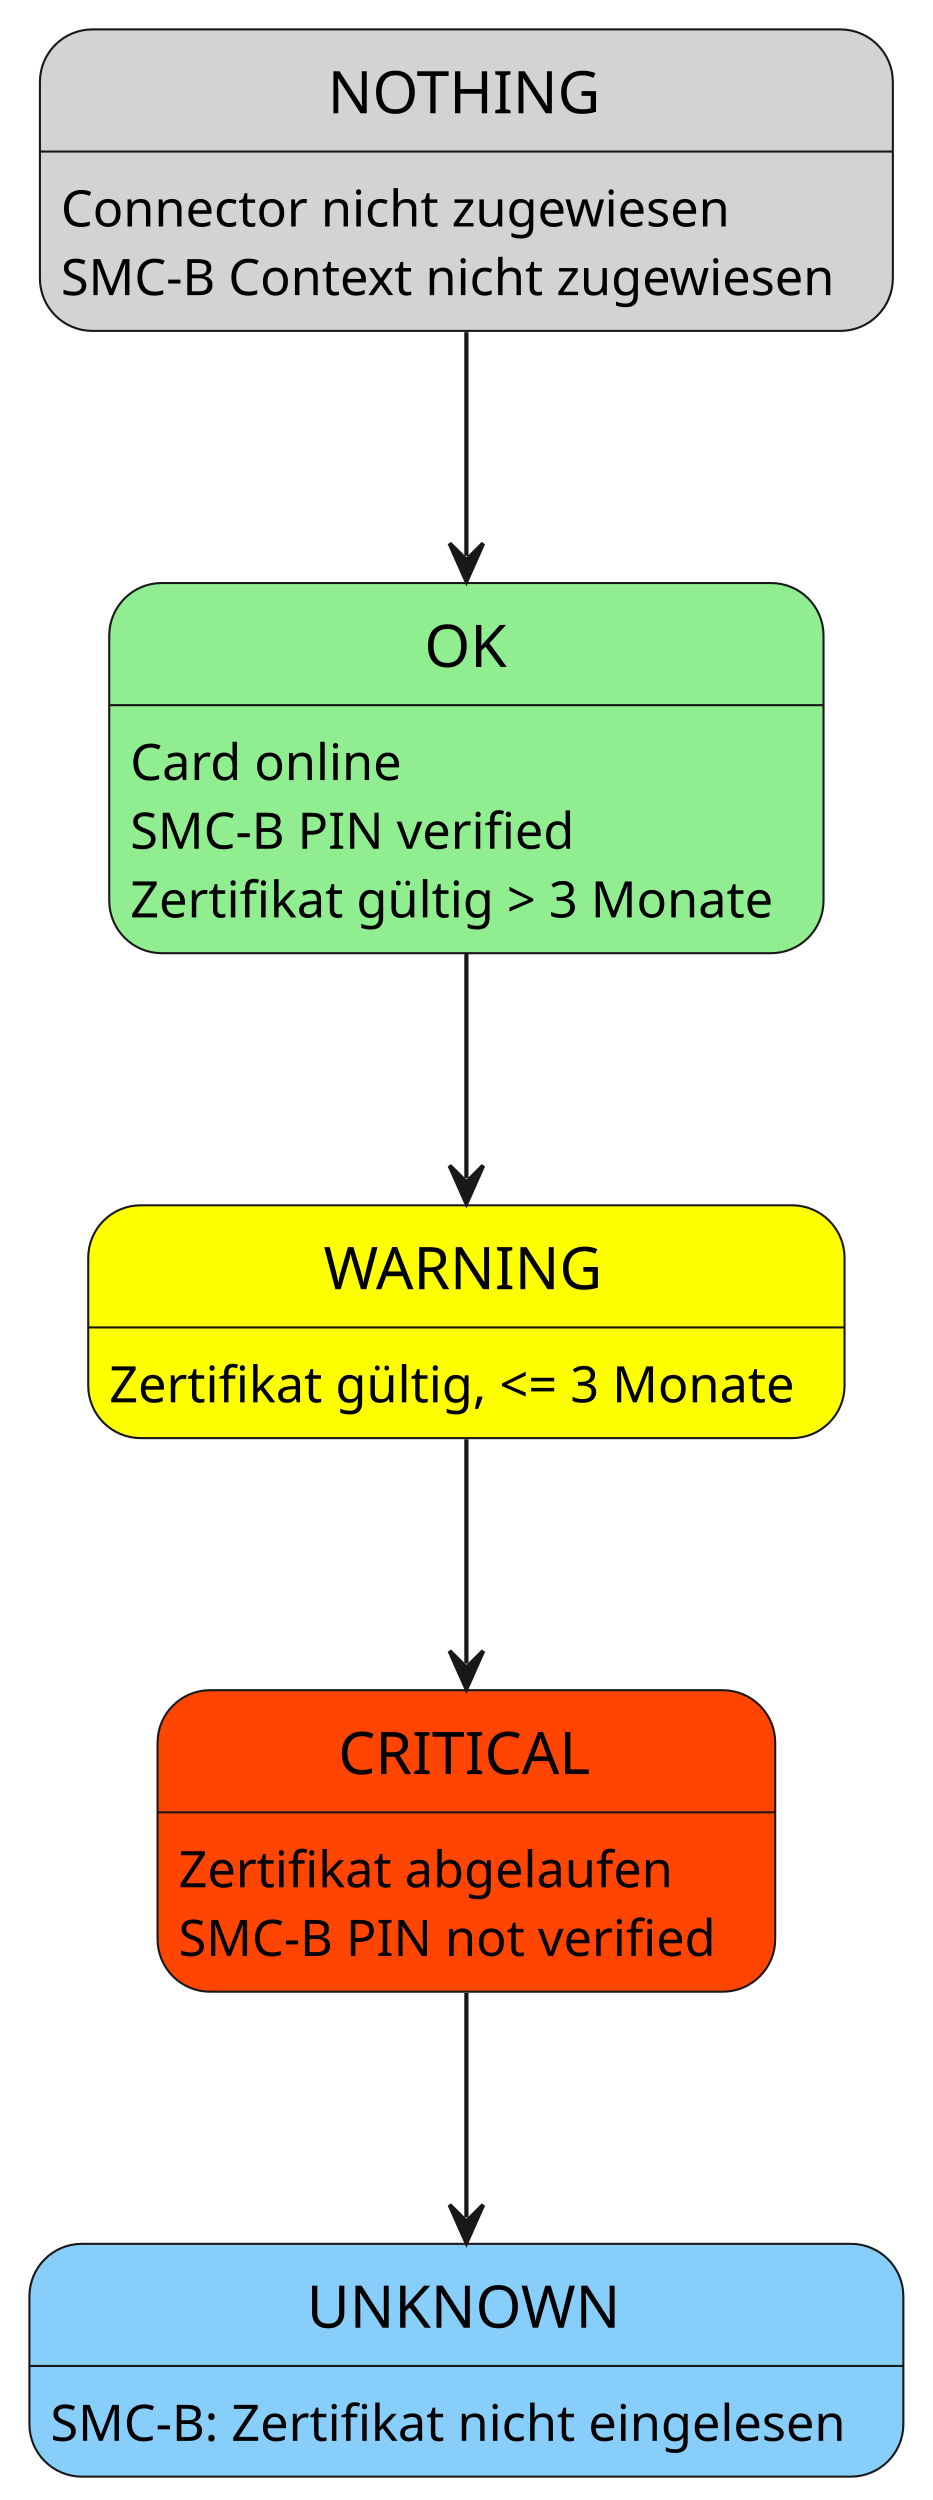
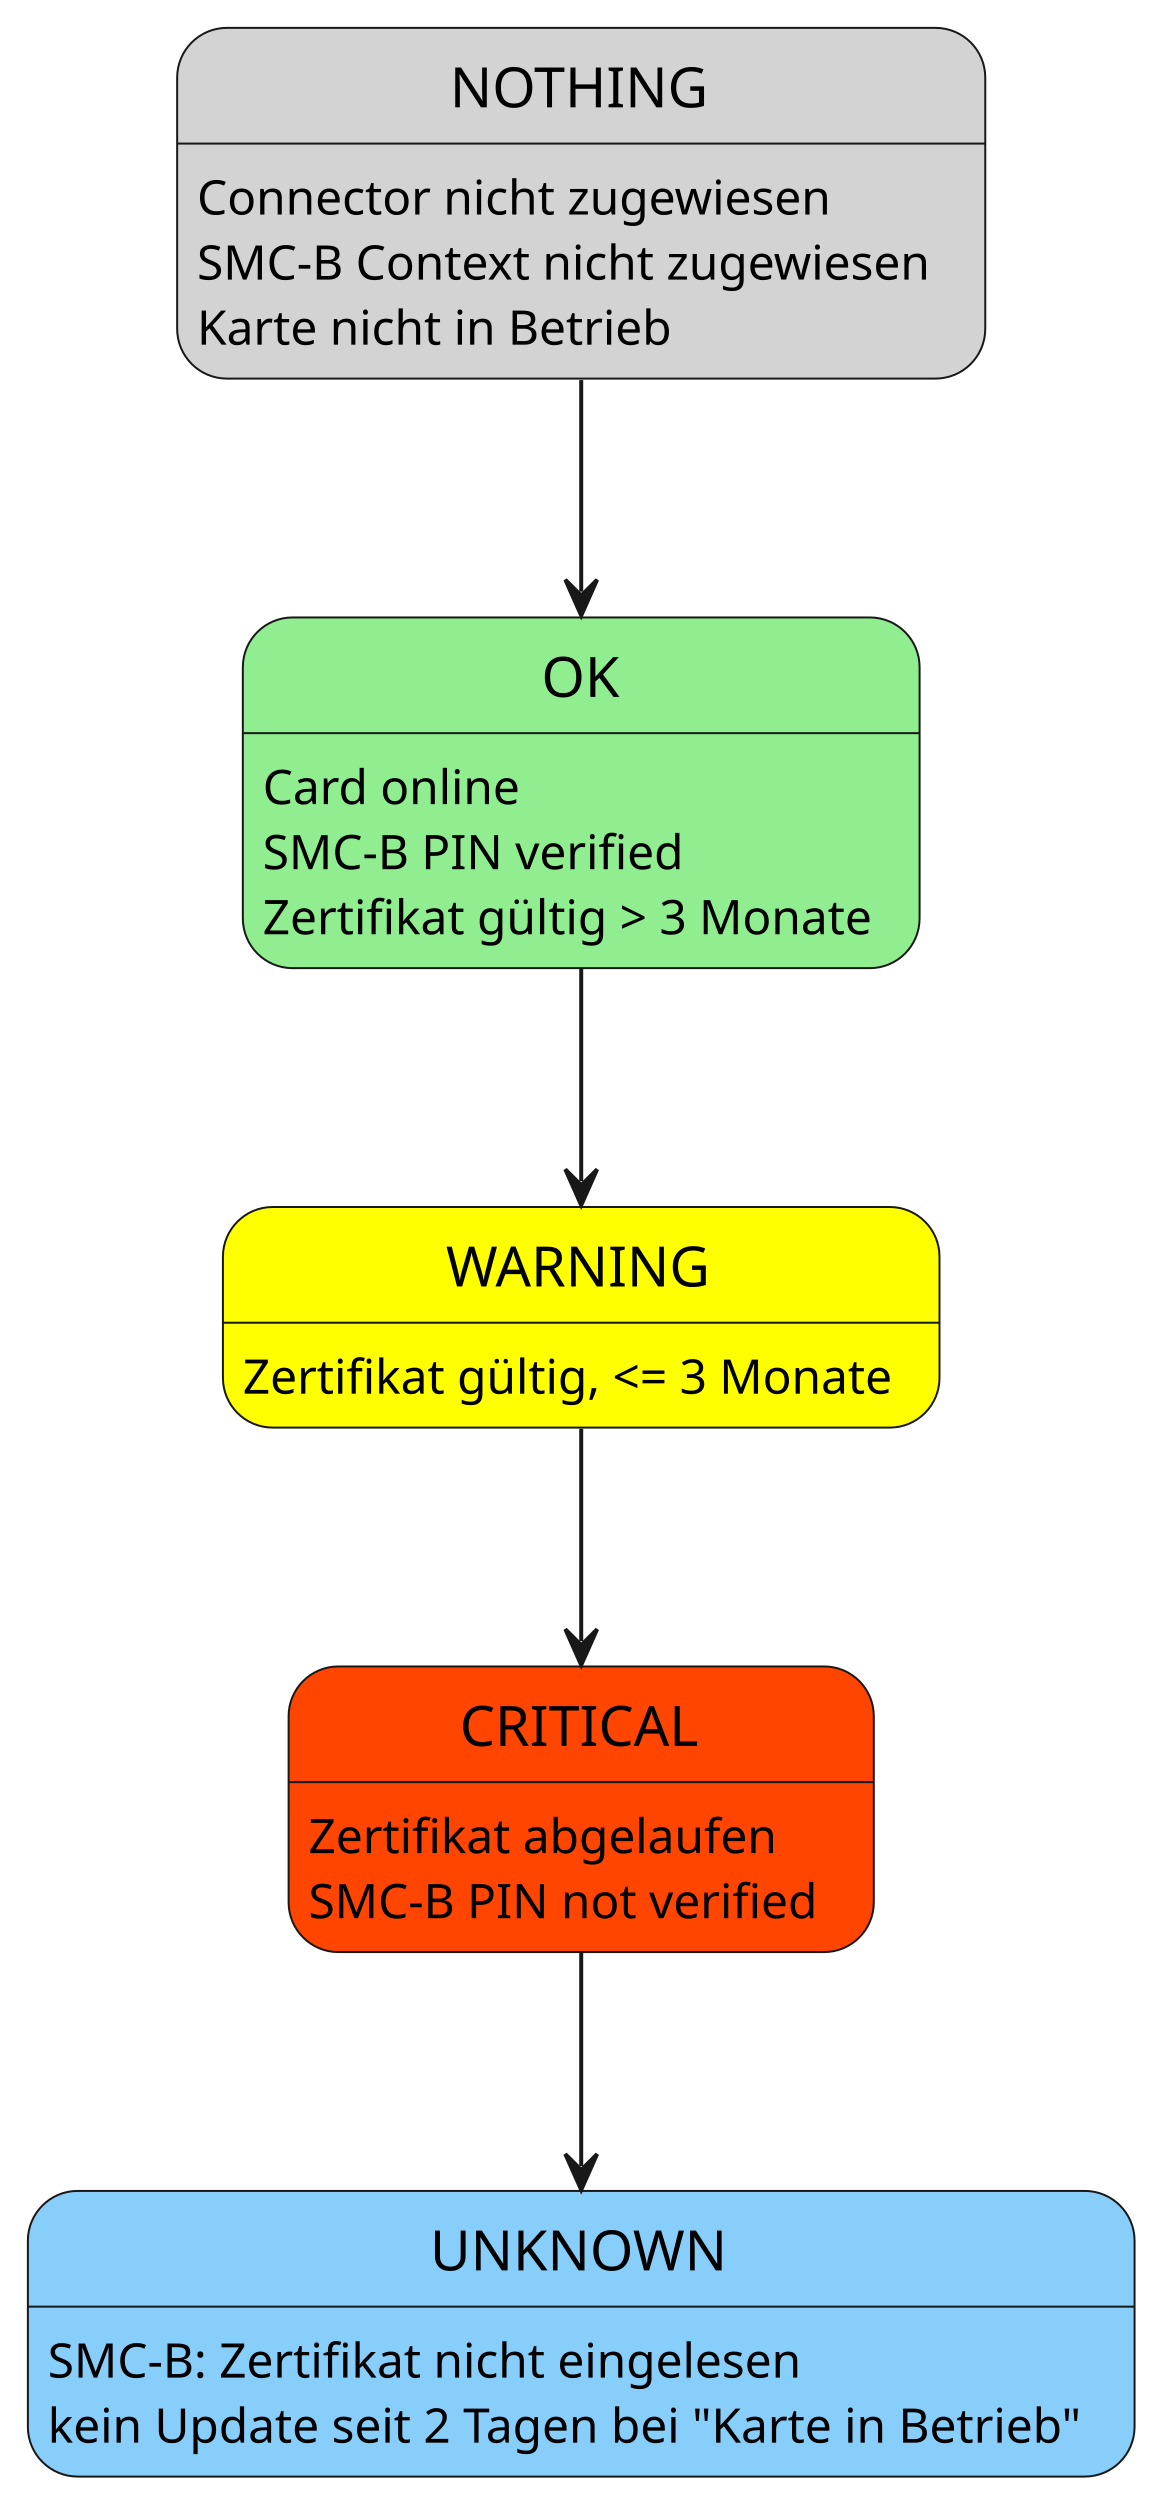
- <svg xmlns="http://www.w3.org/2000/svg" contentStyleType="text/css" height="595px" preserveAspectRatio="none" style="width:222px;height:595px;background:#FFFFFF;" version="1.1" viewBox="0 0 222 595" width="222px" zoomAndPan="magnify">
+ <svg xmlns="http://www.w3.org/2000/svg" contentStyleType="text/css" height="628px" preserveAspectRatio="none" style="width:292px;height:628px;background:#FFFFFF;" version="1.1" viewBox="0 0 292 628" width="292px" zoomAndPan="magnify">
  <defs />
  <g>
    <g id="OK">
-       <rect fill="#90EE90" height="88.1" rx="12.5" ry="12.5" style="stroke:#181818;stroke-width:0.5;" width="170" x="26" y="138.76" />
-       <line style="stroke:#181818;stroke-width:0.5;" x1="26" x2="196" y1="167.828" y2="167.828" />
-       <text fill="#000000" font-family="sans-serif" font-size="14" lengthAdjust="spacing" textLength="20" x="101" y="158.726">OK</text>
-       <text fill="#000000" font-family="sans-serif" font-size="12" lengthAdjust="spacing" textLength="64" x="31" y="185.656">Card online</text>
-       <text fill="#000000" font-family="sans-serif" font-size="12" lengthAdjust="spacing" textLength="106" x="31" y="202">SMC-B PIN verified</text>
-       <text fill="#000000" font-family="sans-serif" font-size="12" lengthAdjust="spacing" textLength="150" x="31" y="218.344">Zertifikat gültig &gt; 3 Monate</text>
+       <rect fill="#90EE90" height="88.1" rx="12.5" ry="12.5" style="stroke:#181818;stroke-width:0.5;" width="170" x="61" y="155.1" />
+       <line style="stroke:#181818;stroke-width:0.5;" x1="61" x2="231" y1="184.168" y2="184.168" />
+       <text fill="#000000" font-family="sans-serif" font-size="14" lengthAdjust="spacing" textLength="20" x="136" y="175.066">OK</text>
+       <text fill="#000000" font-family="sans-serif" font-size="12" lengthAdjust="spacing" textLength="64" x="66" y="201.996">Card online</text>
+       <text fill="#000000" font-family="sans-serif" font-size="12" lengthAdjust="spacing" textLength="106" x="66" y="218.34">SMC-B PIN verified</text>
+       <text fill="#000000" font-family="sans-serif" font-size="12" lengthAdjust="spacing" textLength="150" x="66" y="234.684">Zertifikat gültig &gt; 3 Monate</text>
    </g>
    <g id="WARNING">
-       <rect fill="#FFFF00" height="55.412" rx="12.5" ry="12.5" style="stroke:#181818;stroke-width:0.5;" width="180" x="21" y="286.86" />
-       <line style="stroke:#181818;stroke-width:0.5;" x1="21" x2="201" y1="315.928" y2="315.928" />
-       <text fill="#000000" font-family="sans-serif" font-size="14" lengthAdjust="spacing" textLength="68" x="77" y="306.826">WARNING</text>
-       <text fill="#000000" font-family="sans-serif" font-size="12" lengthAdjust="spacing" textLength="160" x="26" y="333.756">Zertifikat gültig, &lt;= 3 Monate</text>
+       <rect fill="#FFFF00" height="55.412" rx="12.5" ry="12.5" style="stroke:#181818;stroke-width:0.5;" width="180" x="56" y="303.2" />
+       <line style="stroke:#181818;stroke-width:0.5;" x1="56" x2="236" y1="332.268" y2="332.268" />
+       <text fill="#000000" font-family="sans-serif" font-size="14" lengthAdjust="spacing" textLength="68" x="112" y="323.166">WARNING</text>
+       <text fill="#000000" font-family="sans-serif" font-size="12" lengthAdjust="spacing" textLength="160" x="61" y="350.096">Zertifikat gültig, &lt;= 3 Monate</text>
    </g>
    <g id="CRITICAL">
-       <rect fill="#FF4500" height="71.756" rx="12.5" ry="12.5" style="stroke:#181818;stroke-width:0.5;" width="147" x="37.5" y="402.27" />
-       <line style="stroke:#181818;stroke-width:0.5;" x1="37.5" x2="184.5" y1="431.338" y2="431.338" />
-       <text fill="#000000" font-family="sans-serif" font-size="14" lengthAdjust="spacing" textLength="61" x="80.5" y="422.236">CRITICAL</text>
-       <text fill="#000000" font-family="sans-serif" font-size="12" lengthAdjust="spacing" textLength="116" x="42.5" y="449.166">Zertifikat abgelaufen</text>
-       <text fill="#000000" font-family="sans-serif" font-size="12" lengthAdjust="spacing" textLength="127" x="42.5" y="465.51">SMC-B PIN not verified</text>
+       <rect fill="#FF4500" height="71.756" rx="12.5" ry="12.5" style="stroke:#181818;stroke-width:0.5;" width="147" x="72.5" y="418.61" />
+       <line style="stroke:#181818;stroke-width:0.5;" x1="72.5" x2="219.5" y1="447.678" y2="447.678" />
+       <text fill="#000000" font-family="sans-serif" font-size="14" lengthAdjust="spacing" textLength="61" x="115.5" y="438.576">CRITICAL</text>
+       <text fill="#000000" font-family="sans-serif" font-size="12" lengthAdjust="spacing" textLength="116" x="77.5" y="465.506">Zertifikat abgelaufen</text>
+       <text fill="#000000" font-family="sans-serif" font-size="12" lengthAdjust="spacing" textLength="127" x="77.5" y="481.85">SMC-B PIN not verified</text>
    </g>
    <g id="UNKNOWN">
-       <rect fill="#87CEFA" height="55.412" rx="12.5" ry="12.5" style="stroke:#181818;stroke-width:0.5;" width="208" x="7" y="534.03" />
-       <line style="stroke:#181818;stroke-width:0.5;" x1="7" x2="215" y1="563.098" y2="563.098" />
-       <text fill="#000000" font-family="sans-serif" font-size="14" lengthAdjust="spacing" textLength="76" x="73" y="553.996">UNKNOWN</text>
-       <text fill="#000000" font-family="sans-serif" font-size="12" lengthAdjust="spacing" textLength="188" x="12" y="580.926">SMC-B: Zertifikat nicht eingelesen</text>
+       <rect fill="#87CEFA" height="71.756" rx="12.5" ry="12.5" style="stroke:#181818;stroke-width:0.5;" width="278" x="7" y="550.36" />
+       <line style="stroke:#181818;stroke-width:0.5;" x1="7" x2="285" y1="579.428" y2="579.428" />
+       <text fill="#000000" font-family="sans-serif" font-size="14" lengthAdjust="spacing" textLength="76" x="108" y="570.326">UNKNOWN</text>
+       <text fill="#000000" font-family="sans-serif" font-size="12" lengthAdjust="spacing" textLength="188" x="12" y="597.256">SMC-B: Zertifikat nicht eingelesen</text>
+       <text fill="#000000" font-family="sans-serif" font-size="12" lengthAdjust="spacing" textLength="258" x="12" y="613.6">kein Update seit 2 Tagen bei "Karte in Betrieb"</text>
    </g>
    <g id="NOTHING">
-       <rect fill="#D3D3D3" height="71.756" rx="12.5" ry="12.5" style="stroke:#181818;stroke-width:0.5;" width="203" x="9.5" y="7" />
-       <line style="stroke:#181818;stroke-width:0.5;" x1="9.5" x2="212.5" y1="36.068" y2="36.068" />
-       <text fill="#000000" font-family="sans-serif" font-size="14" lengthAdjust="spacing" textLength="66" x="78" y="26.966">NOTHING</text>
-       <text fill="#000000" font-family="sans-serif" font-size="12" lengthAdjust="spacing" textLength="157" x="14.5" y="53.896">Connector nicht zugewiesen</text>
-       <text fill="#000000" font-family="sans-serif" font-size="12" lengthAdjust="spacing" textLength="183" x="14.5" y="70.24">SMC-B Context nicht zugewiesen</text>
+       <rect fill="#D3D3D3" height="88.1" rx="12.5" ry="12.5" style="stroke:#181818;stroke-width:0.5;" width="203" x="44.5" y="7" />
+       <line style="stroke:#181818;stroke-width:0.5;" x1="44.5" x2="247.5" y1="36.068" y2="36.068" />
+       <text fill="#000000" font-family="sans-serif" font-size="14" lengthAdjust="spacing" textLength="66" x="113" y="26.966">NOTHING</text>
+       <text fill="#000000" font-family="sans-serif" font-size="12" lengthAdjust="spacing" textLength="157" x="49.5" y="53.896">Connector nicht zugewiesen</text>
+       <text fill="#000000" font-family="sans-serif" font-size="12" lengthAdjust="spacing" textLength="183" x="49.5" y="70.24">SMC-B Context nicht zugewiesen</text>
+       <text fill="#000000" font-family="sans-serif" font-size="12" lengthAdjust="spacing" textLength="117" x="49.5" y="86.584">Karte nicht in Betrieb</text>
    </g>
    <g id="link_NOTHING_OK">
-       <path d="M111,79.04 C111,97.08 111,113.22 111,132.32 " fill="none" id="NOTHING-to-OK" style="stroke:#181818;stroke-width:1.0;" />
-       <polygon fill="#181818" points="111,138.32,115,129.32,111,133.32,107,129.32,111,138.32" style="stroke:#181818;stroke-width:1.0;" />
+       <path d="M146,95.48 C146,114.16 146,129.94 146,148.62 " fill="none" id="NOTHING-to-OK" style="stroke:#181818;stroke-width:1.0;" />
+       <polygon fill="#181818" points="146,154.62,150,145.62,146,149.62,142,145.62,146,154.62" style="stroke:#181818;stroke-width:1.0;" />
    </g>
    <g id="link_OK_WARNING">
-       <path d="M111,227.02 C111,246.63 111,263.22 111,280.41 " fill="none" id="OK-to-WARNING" style="stroke:#181818;stroke-width:1.0;" />
-       <polygon fill="#181818" points="111,286.41,115,277.41,111,281.41,107,277.41,111,286.41" style="stroke:#181818;stroke-width:1.0;" />
+       <path d="M146,243.35 C146,262.96 146,279.56 146,296.74 " fill="none" id="OK-to-WARNING" style="stroke:#181818;stroke-width:1.0;" />
+       <polygon fill="#181818" points="146,302.74,150,293.74,146,297.74,142,293.74,146,302.74" style="stroke:#181818;stroke-width:1.0;" />
    </g>
    <g id="link_WARNING_CRITICAL">
-       <path d="M111,342.55 C111,360.04 111,377 111,395.93 " fill="none" id="WARNING-to-CRITICAL" style="stroke:#181818;stroke-width:1.0;" />
-       <polygon fill="#181818" points="111,401.93,115,392.93,111,396.93,107,392.93,111,401.93" style="stroke:#181818;stroke-width:1.0;" />
+       <path d="M146,358.89 C146,376.38 146,393.34 146,412.26 " fill="none" id="WARNING-to-CRITICAL" style="stroke:#181818;stroke-width:1.0;" />
+       <polygon fill="#181818" points="146,418.26,150,409.26,146,413.26,142,409.26,146,418.26" style="stroke:#181818;stroke-width:1.0;" />
    </g>
    <g id="link_CRITICAL_UNKNOWN">
-       <path d="M111,474.32 C111,493.25 111,510.25 111,527.76 " fill="none" id="CRITICAL-to-UNKNOWN" style="stroke:#181818;stroke-width:1.0;" />
-       <polygon fill="#181818" points="111,533.76,115,524.76,111,528.76,107,524.76,111,533.76" style="stroke:#181818;stroke-width:1.0;" />
+       <path d="M146,490.6 C146,509.06 146,525.63 146,544.1 " fill="none" id="CRITICAL-to-UNKNOWN" style="stroke:#181818;stroke-width:1.0;" />
+       <polygon fill="#181818" points="146,550.1,150,541.1,146,545.1,142,541.1,146,550.1" style="stroke:#181818;stroke-width:1.0;" />
    </g>
  </g>
</svg>
